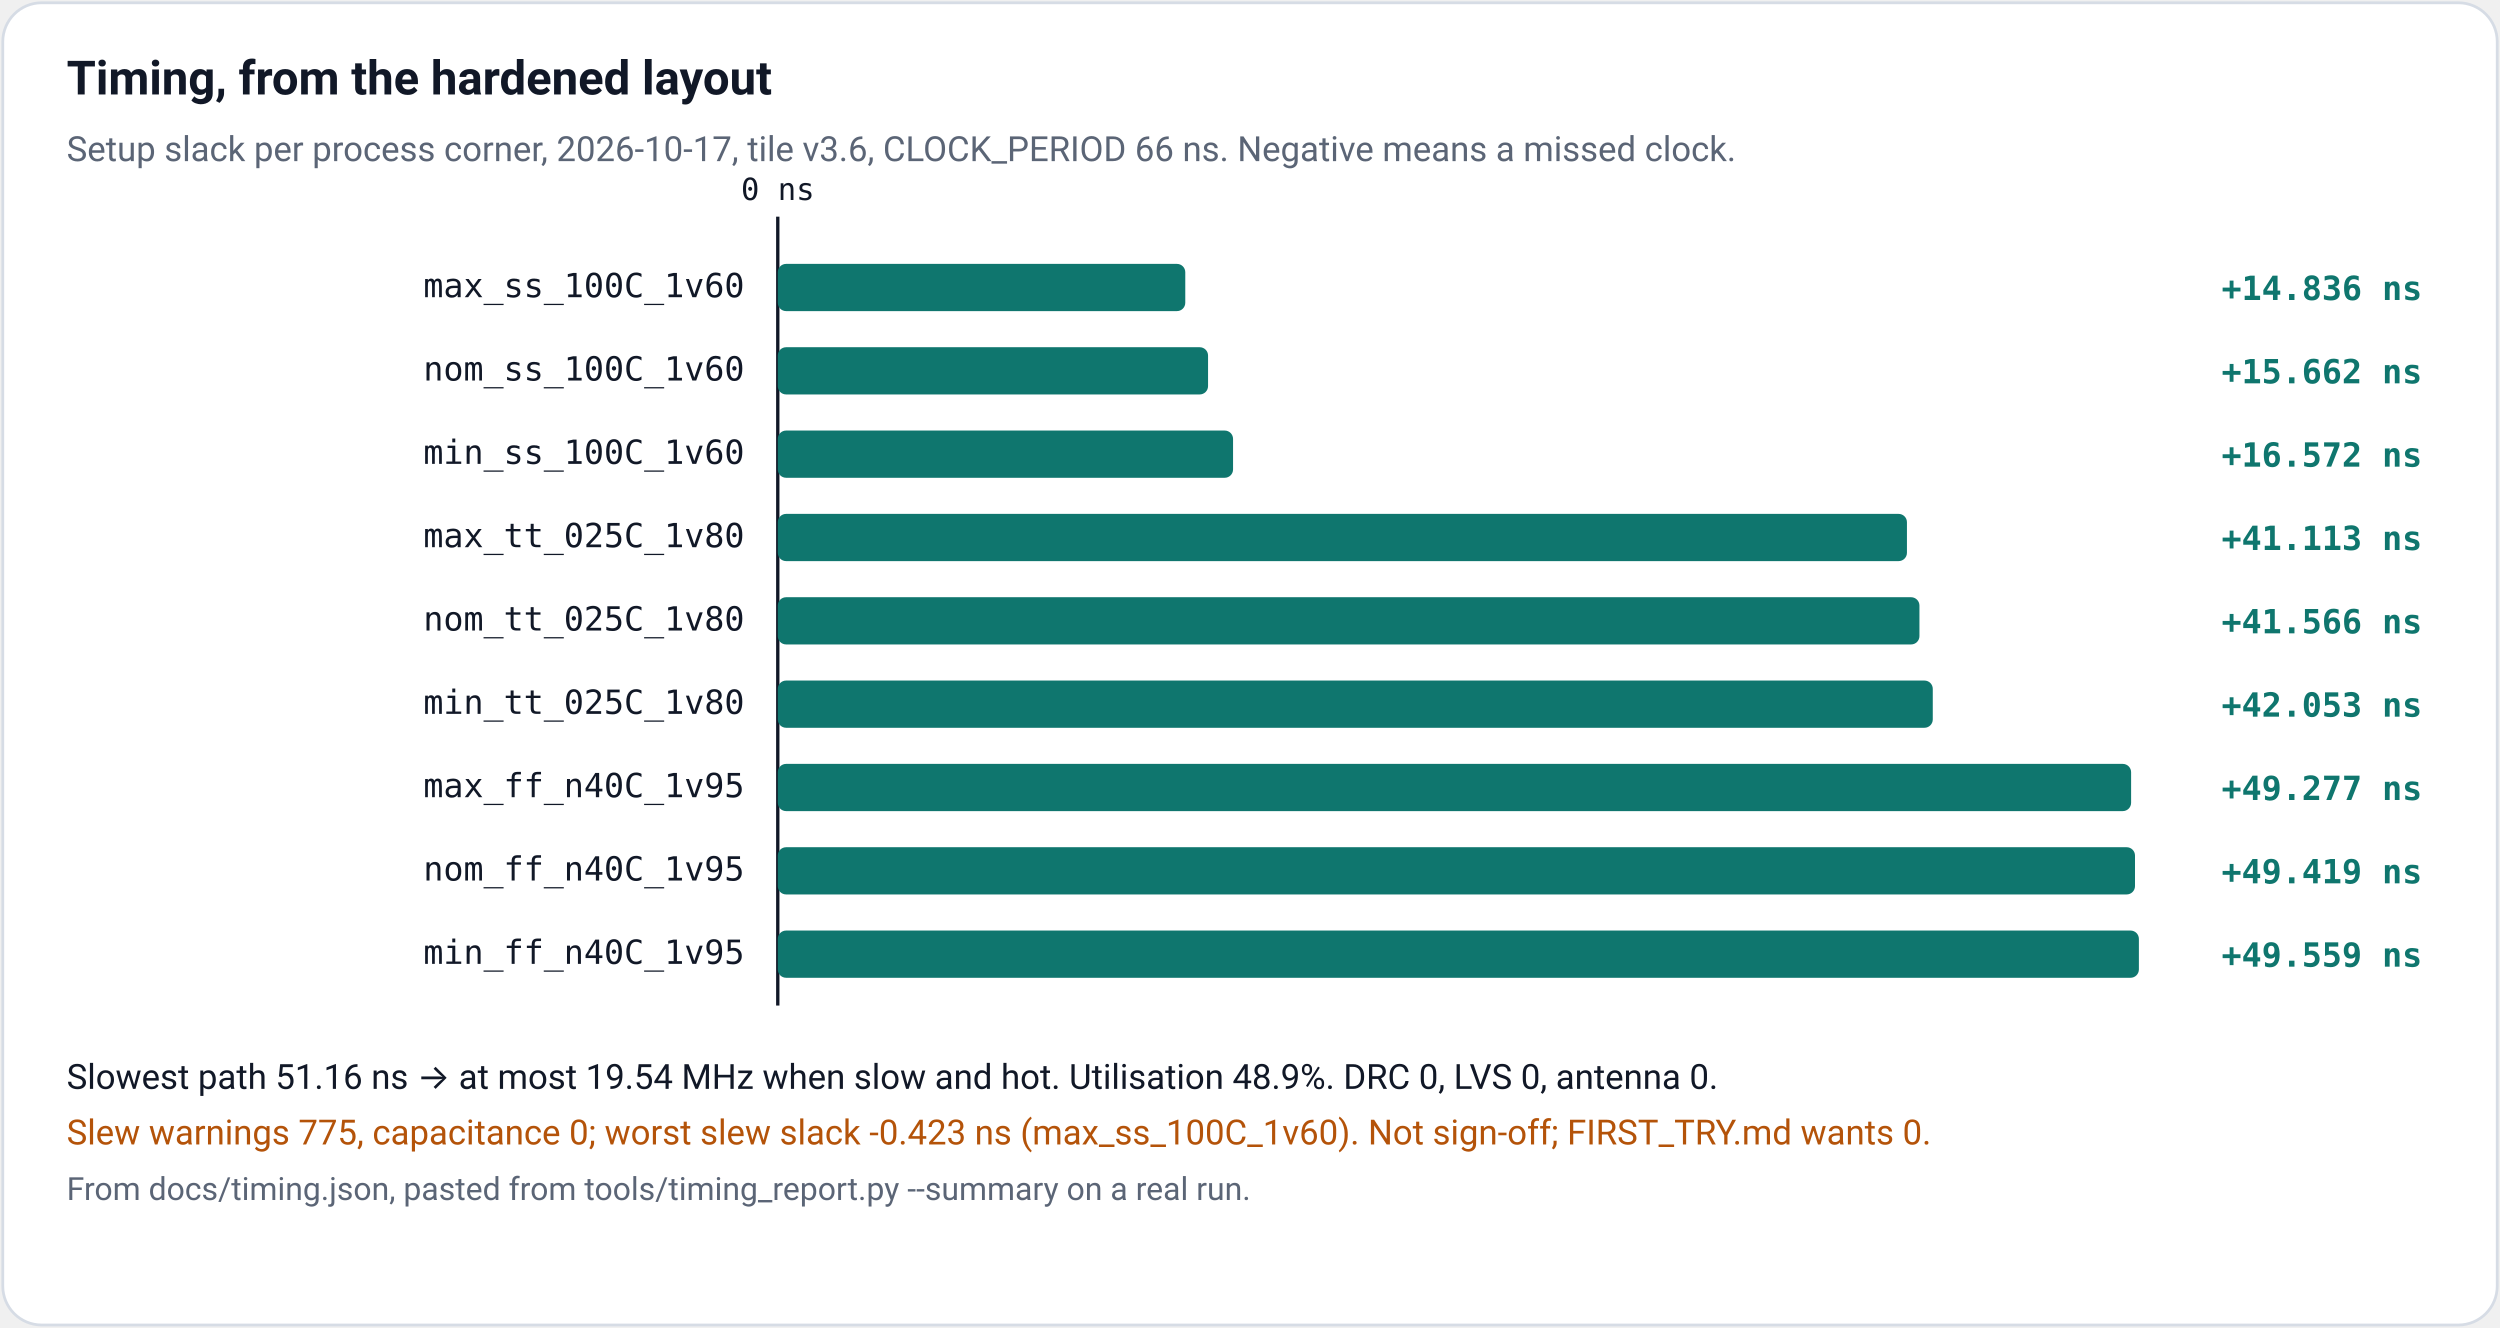
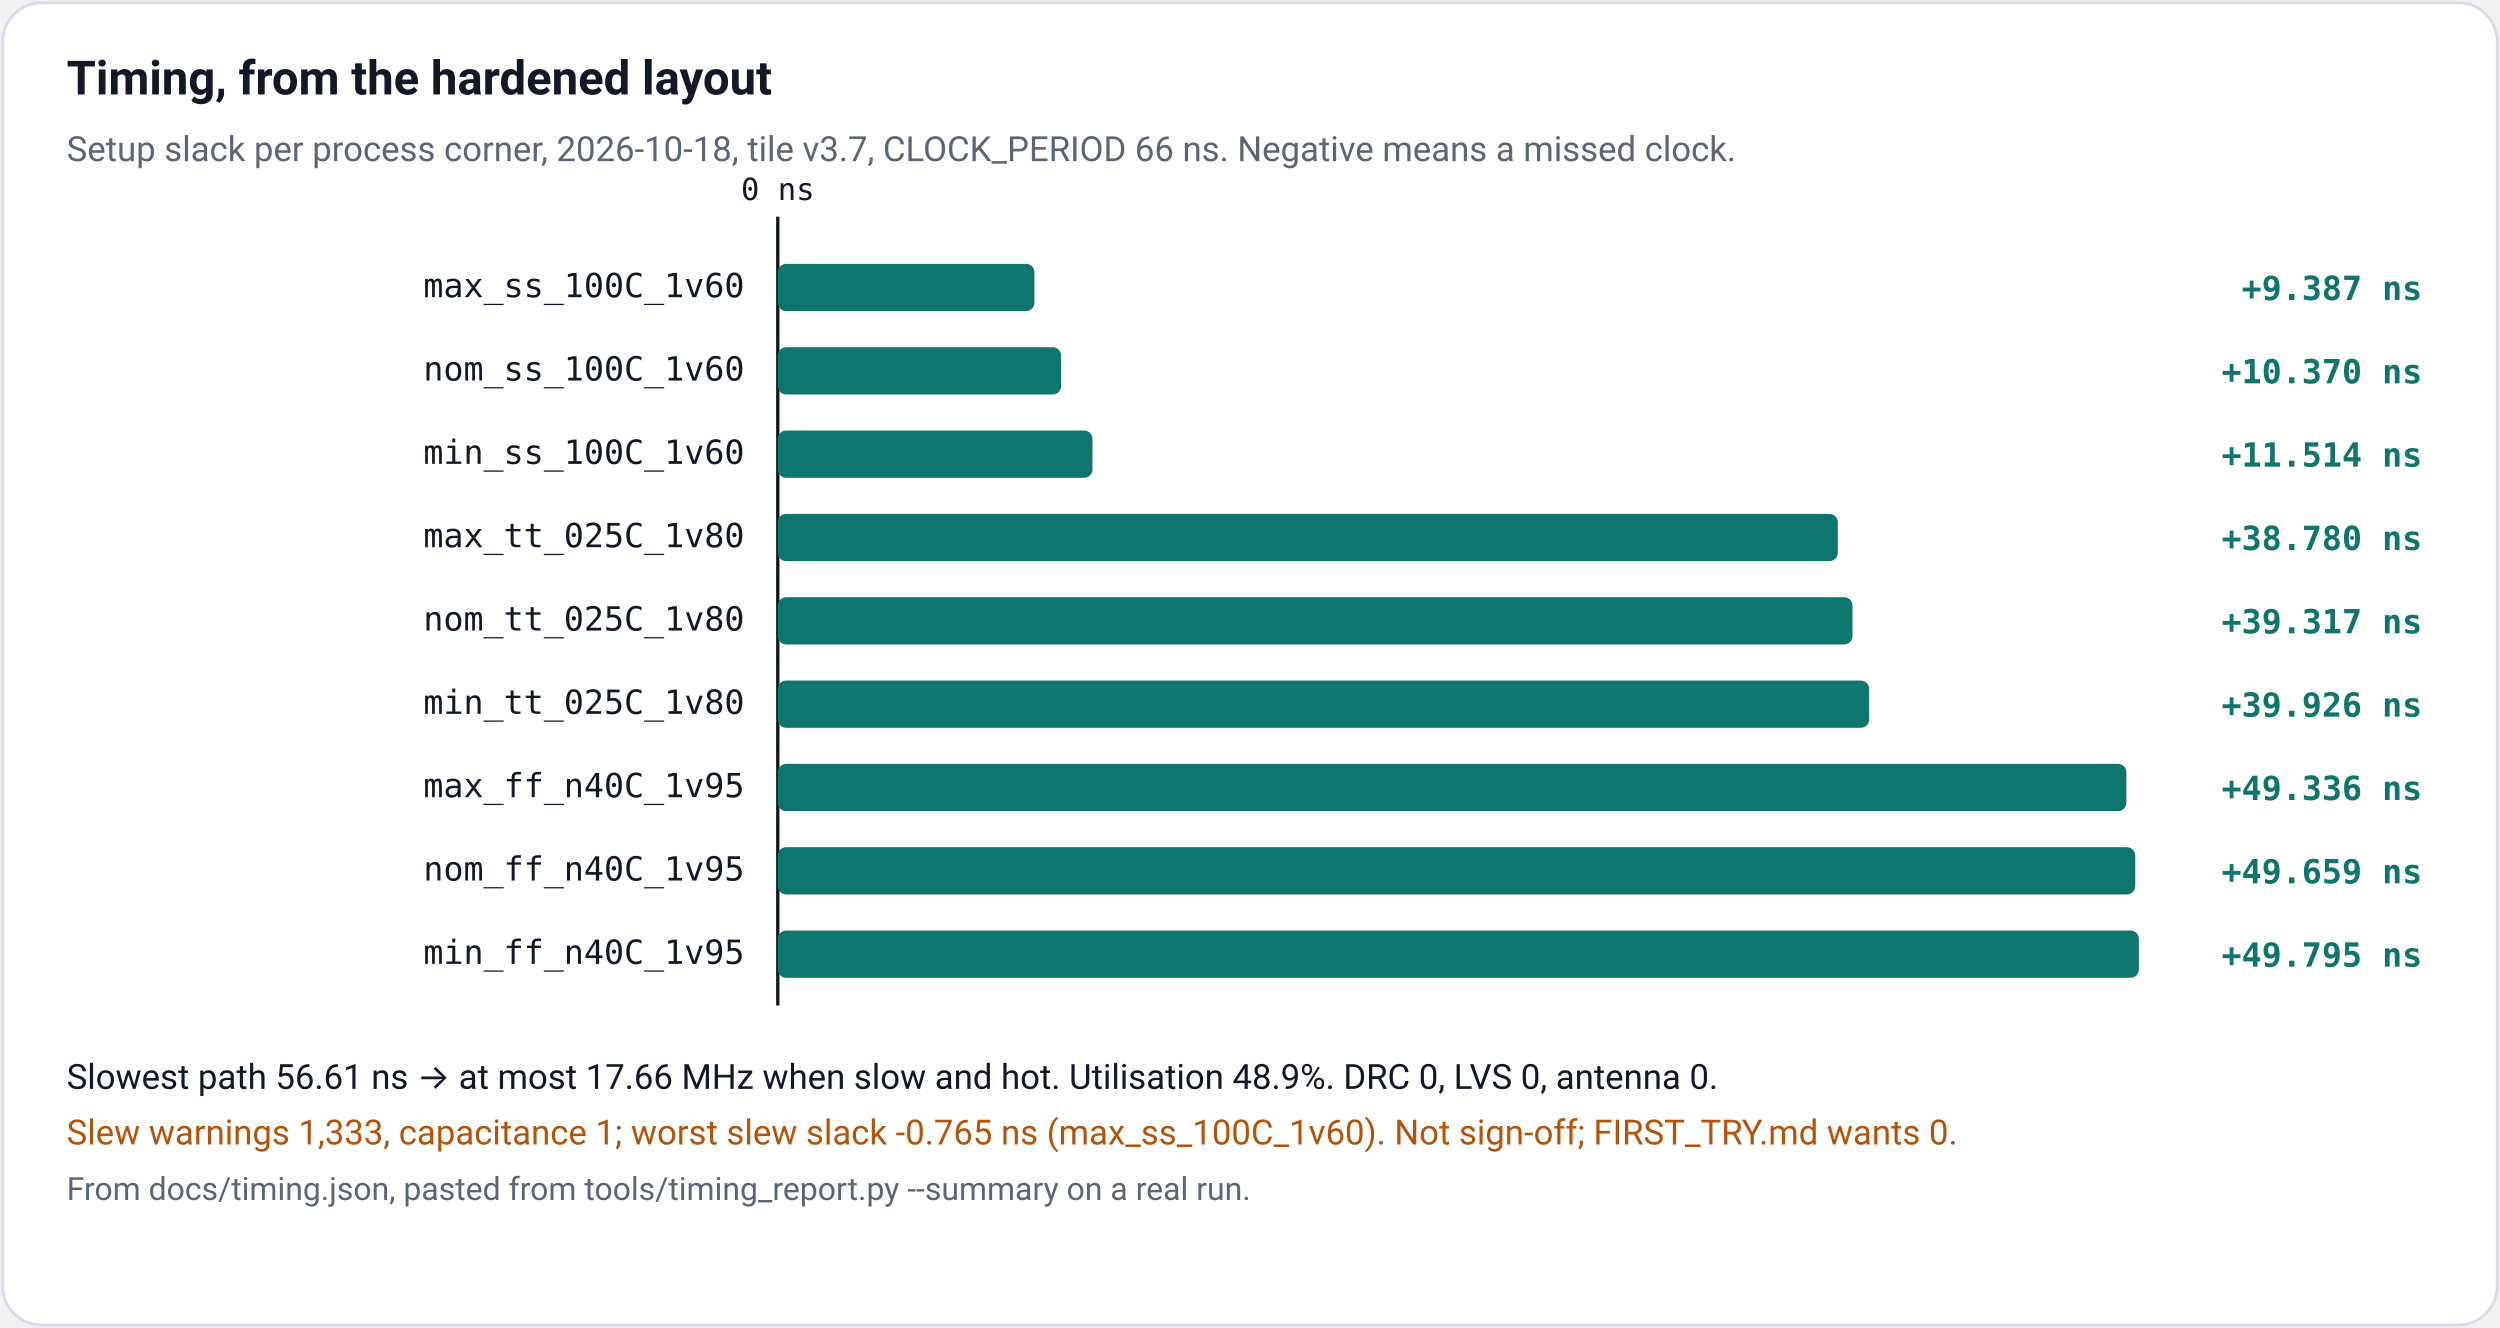
<svg xmlns="http://www.w3.org/2000/svg" viewBox="0 0 900 478" width="900" height="478" role="img" aria-label="Timing, from the hardened layout">
  <rect x="1" y="1" width="898" height="476" rx="14" fill="#ffffff" stroke="#d6dce5" />
  <text x="24" y="34" style="font-family:ui-sans-serif,system-ui,-apple-system,'Segoe UI',Roboto,sans-serif;font-size:17px;font-weight:700" fill="#111827">Timing, from the hardened layout</text>
-   <text x="24" y="58" style="font-family:ui-sans-serif,system-ui,-apple-system,'Segoe UI',Roboto,sans-serif;font-size:12.5px" fill="#5b6576">Setup slack per process corner, 2026-10-17, tile v3.6, CLOCK_PERIOD 66 ns. Negative means a missed clock.</text>
+   <text x="24" y="58" style="font-family:ui-sans-serif,system-ui,-apple-system,'Segoe UI',Roboto,sans-serif;font-size:12.5px" fill="#5b6576">Setup slack per process corner, 2026-10-18, tile v3.7, CLOCK_PERIOD 66 ns. Negative means a missed clock.</text>
  <line x1="280.0" y1="78" x2="280.0" y2="362" stroke="#111827" stroke-width="1.2" />
  <text x="280.0" y="72" text-anchor="middle" style="font-family:ui-monospace,SFMono-Regular,Menlo,Consolas,monospace;font-size:11px" fill="#111827">0 ns</text>
  <text x="268" y="107" text-anchor="end" style="font-family:ui-monospace,SFMono-Regular,Menlo,Consolas,monospace;font-size:12px" fill="#111827">max_ss_100C_1v60</text>
-   <rect x="280.0" y="95" width="146.7" height="17" rx="3" fill="#0f766e" />
-   <text x="872" y="108" text-anchor="end" style="font-family:ui-monospace,SFMono-Regular,Menlo,Consolas,monospace;font-size:12px;font-weight:600" fill="#0f766e">+14.836 ns</text>
+   <rect x="280.0" y="95" width="92.4" height="17" rx="3" fill="#0f766e" />
+   <text x="872" y="108" text-anchor="end" style="font-family:ui-monospace,SFMono-Regular,Menlo,Consolas,monospace;font-size:12px;font-weight:600" fill="#0f766e">+9.387 ns</text>
  <text x="268" y="137" text-anchor="end" style="font-family:ui-monospace,SFMono-Regular,Menlo,Consolas,monospace;font-size:12px" fill="#111827">nom_ss_100C_1v60</text>
-   <rect x="280.0" y="125" width="154.9" height="17" rx="3" fill="#0f766e" />
-   <text x="872" y="138" text-anchor="end" style="font-family:ui-monospace,SFMono-Regular,Menlo,Consolas,monospace;font-size:12px;font-weight:600" fill="#0f766e">+15.662 ns</text>
+   <rect x="280.0" y="125" width="102.0" height="17" rx="3" fill="#0f766e" />
+   <text x="872" y="138" text-anchor="end" style="font-family:ui-monospace,SFMono-Regular,Menlo,Consolas,monospace;font-size:12px;font-weight:600" fill="#0f766e">+10.370 ns</text>
  <text x="268" y="167" text-anchor="end" style="font-family:ui-monospace,SFMono-Regular,Menlo,Consolas,monospace;font-size:12px" fill="#111827">min_ss_100C_1v60</text>
-   <rect x="280.0" y="155" width="163.9" height="17" rx="3" fill="#0f766e" />
-   <text x="872" y="168" text-anchor="end" style="font-family:ui-monospace,SFMono-Regular,Menlo,Consolas,monospace;font-size:12px;font-weight:600" fill="#0f766e">+16.572 ns</text>
+   <rect x="280.0" y="155" width="113.3" height="17" rx="3" fill="#0f766e" />
+   <text x="872" y="168" text-anchor="end" style="font-family:ui-monospace,SFMono-Regular,Menlo,Consolas,monospace;font-size:12px;font-weight:600" fill="#0f766e">+11.514 ns</text>
  <text x="268" y="197" text-anchor="end" style="font-family:ui-monospace,SFMono-Regular,Menlo,Consolas,monospace;font-size:12px" fill="#111827">max_tt_025C_1v80</text>
-   <rect x="280.0" y="185" width="406.5" height="17" rx="3" fill="#0f766e" />
-   <text x="872" y="198" text-anchor="end" style="font-family:ui-monospace,SFMono-Regular,Menlo,Consolas,monospace;font-size:12px;font-weight:600" fill="#0f766e">+41.113 ns</text>
+   <rect x="280.0" y="185" width="381.6" height="17" rx="3" fill="#0f766e" />
+   <text x="872" y="198" text-anchor="end" style="font-family:ui-monospace,SFMono-Regular,Menlo,Consolas,monospace;font-size:12px;font-weight:600" fill="#0f766e">+38.780 ns</text>
  <text x="268" y="227" text-anchor="end" style="font-family:ui-monospace,SFMono-Regular,Menlo,Consolas,monospace;font-size:12px" fill="#111827">nom_tt_025C_1v80</text>
-   <rect x="280.0" y="215" width="411.0" height="17" rx="3" fill="#0f766e" />
-   <text x="872" y="228" text-anchor="end" style="font-family:ui-monospace,SFMono-Regular,Menlo,Consolas,monospace;font-size:12px;font-weight:600" fill="#0f766e">+41.566 ns</text>
+   <rect x="280.0" y="215" width="386.9" height="17" rx="3" fill="#0f766e" />
+   <text x="872" y="228" text-anchor="end" style="font-family:ui-monospace,SFMono-Regular,Menlo,Consolas,monospace;font-size:12px;font-weight:600" fill="#0f766e">+39.317 ns</text>
  <text x="268" y="257" text-anchor="end" style="font-family:ui-monospace,SFMono-Regular,Menlo,Consolas,monospace;font-size:12px" fill="#111827">min_tt_025C_1v80</text>
-   <rect x="280.0" y="245" width="415.8" height="17" rx="3" fill="#0f766e" />
-   <text x="872" y="258" text-anchor="end" style="font-family:ui-monospace,SFMono-Regular,Menlo,Consolas,monospace;font-size:12px;font-weight:600" fill="#0f766e">+42.053 ns</text>
+   <rect x="280.0" y="245" width="392.9" height="17" rx="3" fill="#0f766e" />
+   <text x="872" y="258" text-anchor="end" style="font-family:ui-monospace,SFMono-Regular,Menlo,Consolas,monospace;font-size:12px;font-weight:600" fill="#0f766e">+39.926 ns</text>
  <text x="268" y="287" text-anchor="end" style="font-family:ui-monospace,SFMono-Regular,Menlo,Consolas,monospace;font-size:12px" fill="#111827">max_ff_n40C_1v95</text>
-   <rect x="280.0" y="275" width="487.2" height="17" rx="3" fill="#0f766e" />
-   <text x="872" y="288" text-anchor="end" style="font-family:ui-monospace,SFMono-Regular,Menlo,Consolas,monospace;font-size:12px;font-weight:600" fill="#0f766e">+49.277 ns</text>
+   <rect x="280.0" y="275" width="485.5" height="17" rx="3" fill="#0f766e" />
+   <text x="872" y="288" text-anchor="end" style="font-family:ui-monospace,SFMono-Regular,Menlo,Consolas,monospace;font-size:12px;font-weight:600" fill="#0f766e">+49.336 ns</text>
  <text x="268" y="317" text-anchor="end" style="font-family:ui-monospace,SFMono-Regular,Menlo,Consolas,monospace;font-size:12px" fill="#111827">nom_ff_n40C_1v95</text>
-   <rect x="280.0" y="305" width="488.6" height="17" rx="3" fill="#0f766e" />
-   <text x="872" y="318" text-anchor="end" style="font-family:ui-monospace,SFMono-Regular,Menlo,Consolas,monospace;font-size:12px;font-weight:600" fill="#0f766e">+49.419 ns</text>
+   <rect x="280.0" y="305" width="488.7" height="17" rx="3" fill="#0f766e" />
+   <text x="872" y="318" text-anchor="end" style="font-family:ui-monospace,SFMono-Regular,Menlo,Consolas,monospace;font-size:12px;font-weight:600" fill="#0f766e">+49.659 ns</text>
  <text x="268" y="347" text-anchor="end" style="font-family:ui-monospace,SFMono-Regular,Menlo,Consolas,monospace;font-size:12px" fill="#111827">min_ff_n40C_1v95</text>
  <rect x="280.0" y="335" width="490.0" height="17" rx="3" fill="#0f766e" />
-   <text x="872" y="348" text-anchor="end" style="font-family:ui-monospace,SFMono-Regular,Menlo,Consolas,monospace;font-size:12px;font-weight:600" fill="#0f766e">+49.559 ns</text>
-   <text x="24" y="392" style="font-family:ui-sans-serif,system-ui,-apple-system,'Segoe UI',Roboto,sans-serif;font-size:12.5px" fill="#111827">Slowest path 51.16 ns → at most 19.54 MHz when slow and hot. Utilisation 48.9%. DRC 0, LVS 0, antenna 0.</text>
-   <text x="24" y="412" style="font-family:ui-sans-serif,system-ui,-apple-system,'Segoe UI',Roboto,sans-serif;font-size:12.5px" fill="#b45309">Slew warnings 775, capacitance 0; worst slew slack -0.423 ns (max_ss_100C_1v60). Not sign-off; FIRST_TRY.md wants 0.</text>
+   <text x="872" y="348" text-anchor="end" style="font-family:ui-monospace,SFMono-Regular,Menlo,Consolas,monospace;font-size:12px;font-weight:600" fill="#0f766e">+49.795 ns</text>
+   <text x="24" y="392" style="font-family:ui-sans-serif,system-ui,-apple-system,'Segoe UI',Roboto,sans-serif;font-size:12.5px" fill="#111827">Slowest path 56.61 ns → at most 17.66 MHz when slow and hot. Utilisation 48.9%. DRC 0, LVS 0, antenna 0.</text>
+   <text x="24" y="412" style="font-family:ui-sans-serif,system-ui,-apple-system,'Segoe UI',Roboto,sans-serif;font-size:12.5px" fill="#b45309">Slew warnings 1,333, capacitance 1; worst slew slack -0.765 ns (max_ss_100C_1v60). Not sign-off; FIRST_TRY.md wants 0.</text>
  <text x="24" y="432" style="font-family:ui-sans-serif,system-ui,-apple-system,'Segoe UI',Roboto,sans-serif;font-size:11.5px" fill="#5b6576">From docs/timing.json, pasted from tools/timing_report.py --summary on a real run.</text>
</svg>
